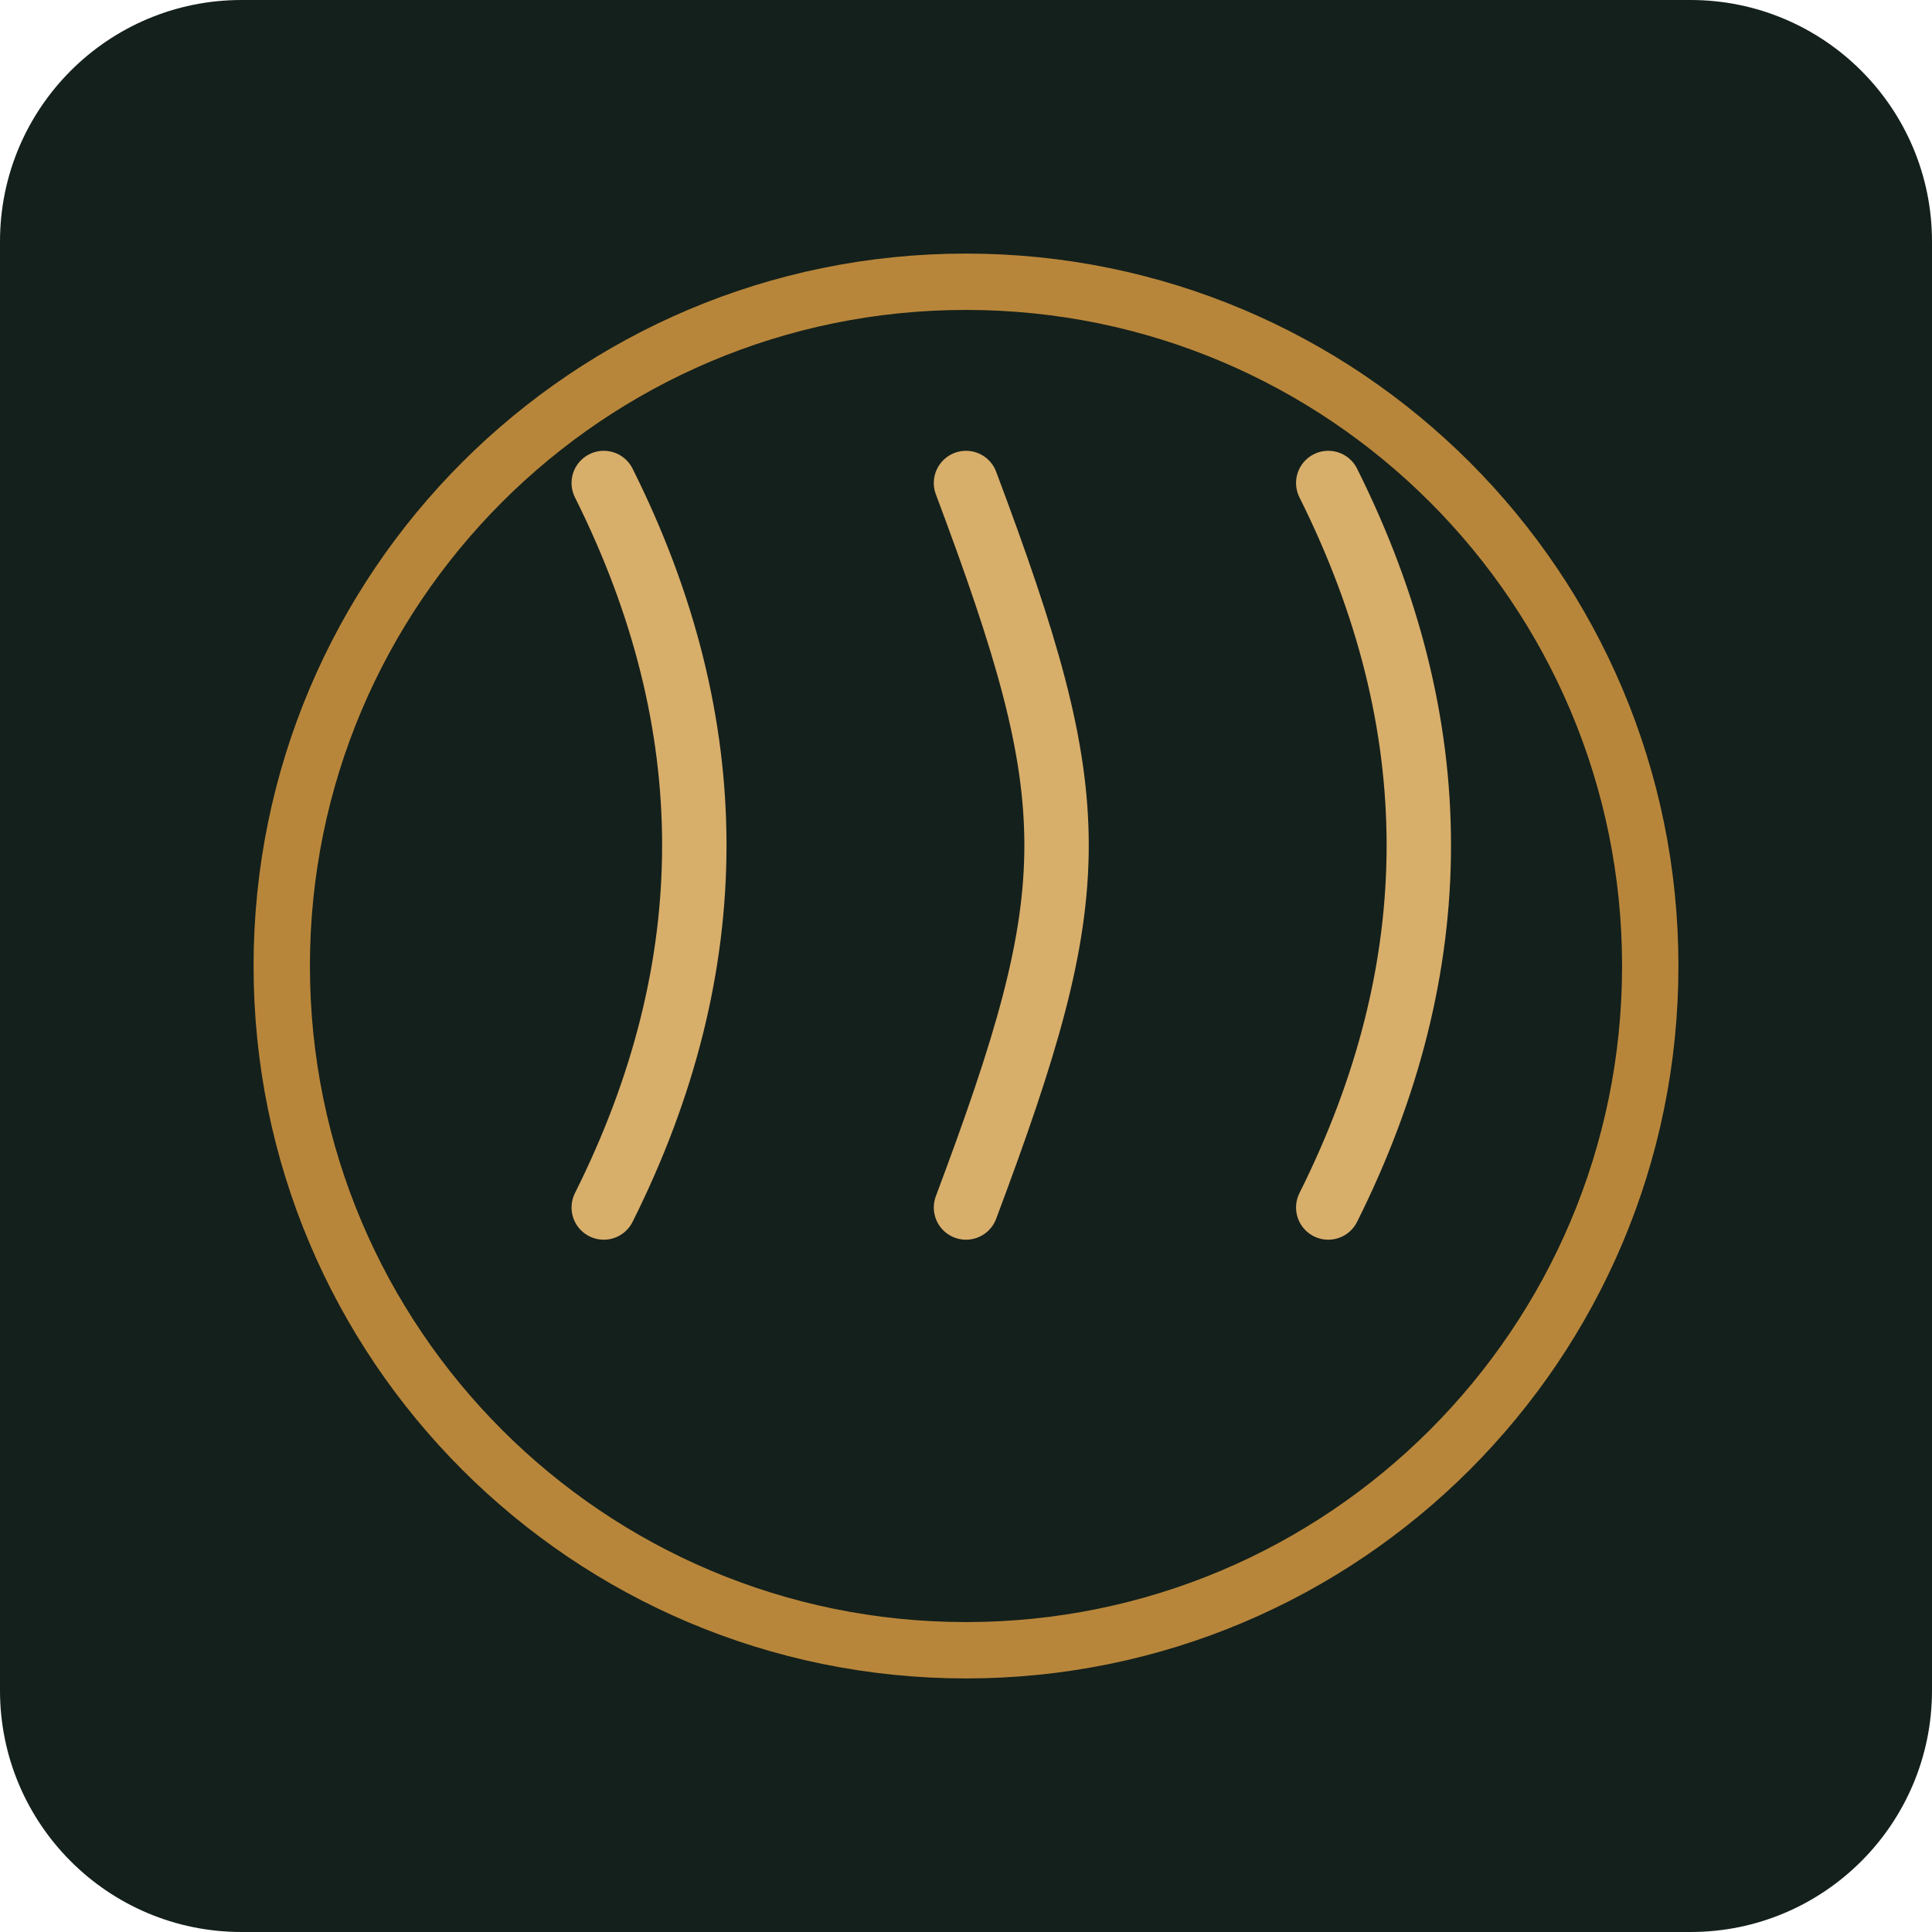
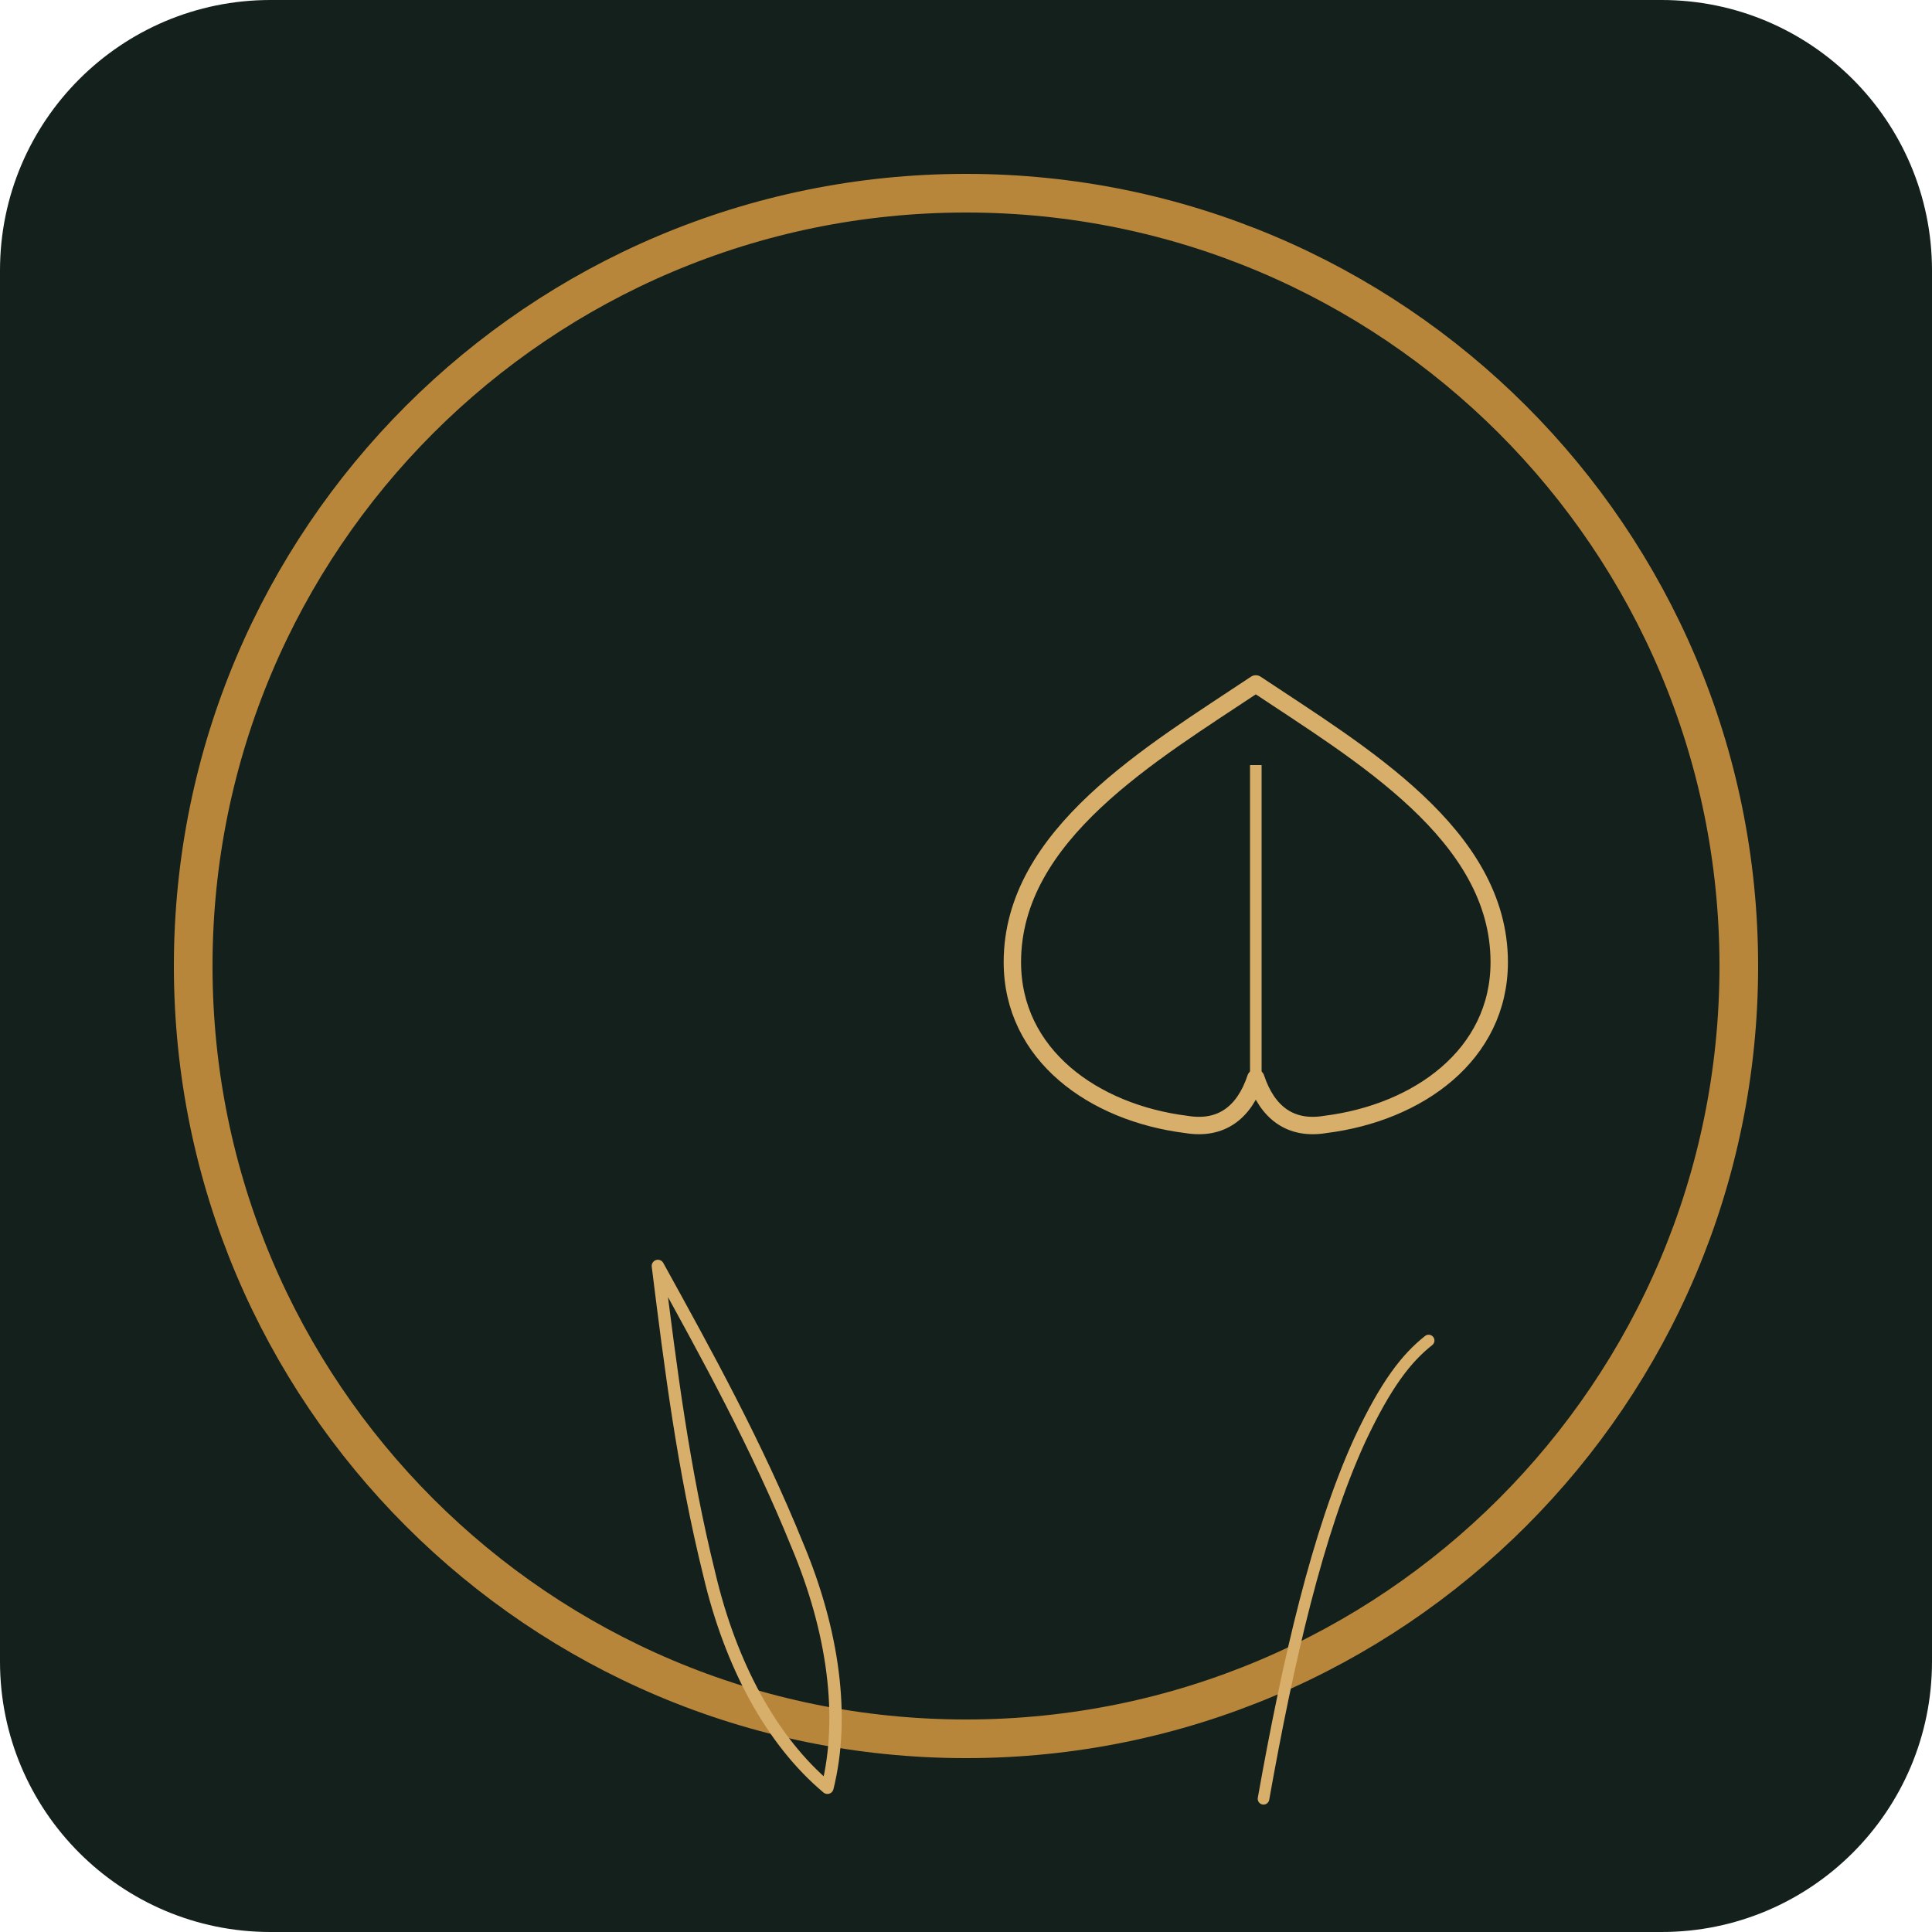
- <svg xmlns="http://www.w3.org/2000/svg" viewBox="0 0 48 48">
-   <rect width="48" height="48" rx="6" fill="#14201b" />
-   <circle cx="24" cy="24" r="17" fill="none" stroke="#b8863b" stroke-width="1.4" />
-   <path d="M15 30c3-6 3-12 0-18M24 30c3-8 3-10 0-18M33 30c3-6 3-12 0-18" fill="none" stroke="#d8ae6b" stroke-width="1.6" stroke-linecap="round" />
+ <svg xmlns="http://www.w3.org/2000/svg" viewBox="0 0 100 100">
+   <rect width="100" height="100" rx="14" fill="#14201b" />
+   <circle cx="50" cy="50" r="40" fill="none" stroke="#b8863b" stroke-width="2" />
+   <g transform="translate(50 33) scale(0.3)" stroke="#d8ae6b" fill="none" stroke-width="3" stroke-linejoin="round">
+     <path d="M50 8 C68 20 92 34 92 56 C92 72 78 82 62 84 C56 85 52 82 50 76 C48 82 44 85 38 84 C22 82 8 72 8 56 C8 34 32 20 50 8 Z" />
+     <path d="M50 22 L50 76" stroke-width="2" />
+   </g>
+   <g transform="translate(30 66) rotate(-18) scale(0.2)" stroke="#d8ae6b" fill="none" stroke-width="3.2" stroke-linejoin="round">
+     <path d="M20 146 C10 130 6 108 8 84 C10 56 15 30 20 4 C25 30 30 56 32 84 C34 108 30 130 20 146 Z" />
+   </g>
+   <g transform="translate(70 66) rotate(18) scale(0.2)" stroke="#d8ae6b" fill="none" stroke-width="3" stroke-linecap="round">
+     <path d="M20 136 C15 100 12 66 15 40 C17 24 20 16 24 10" />
+   </g>
</svg>
